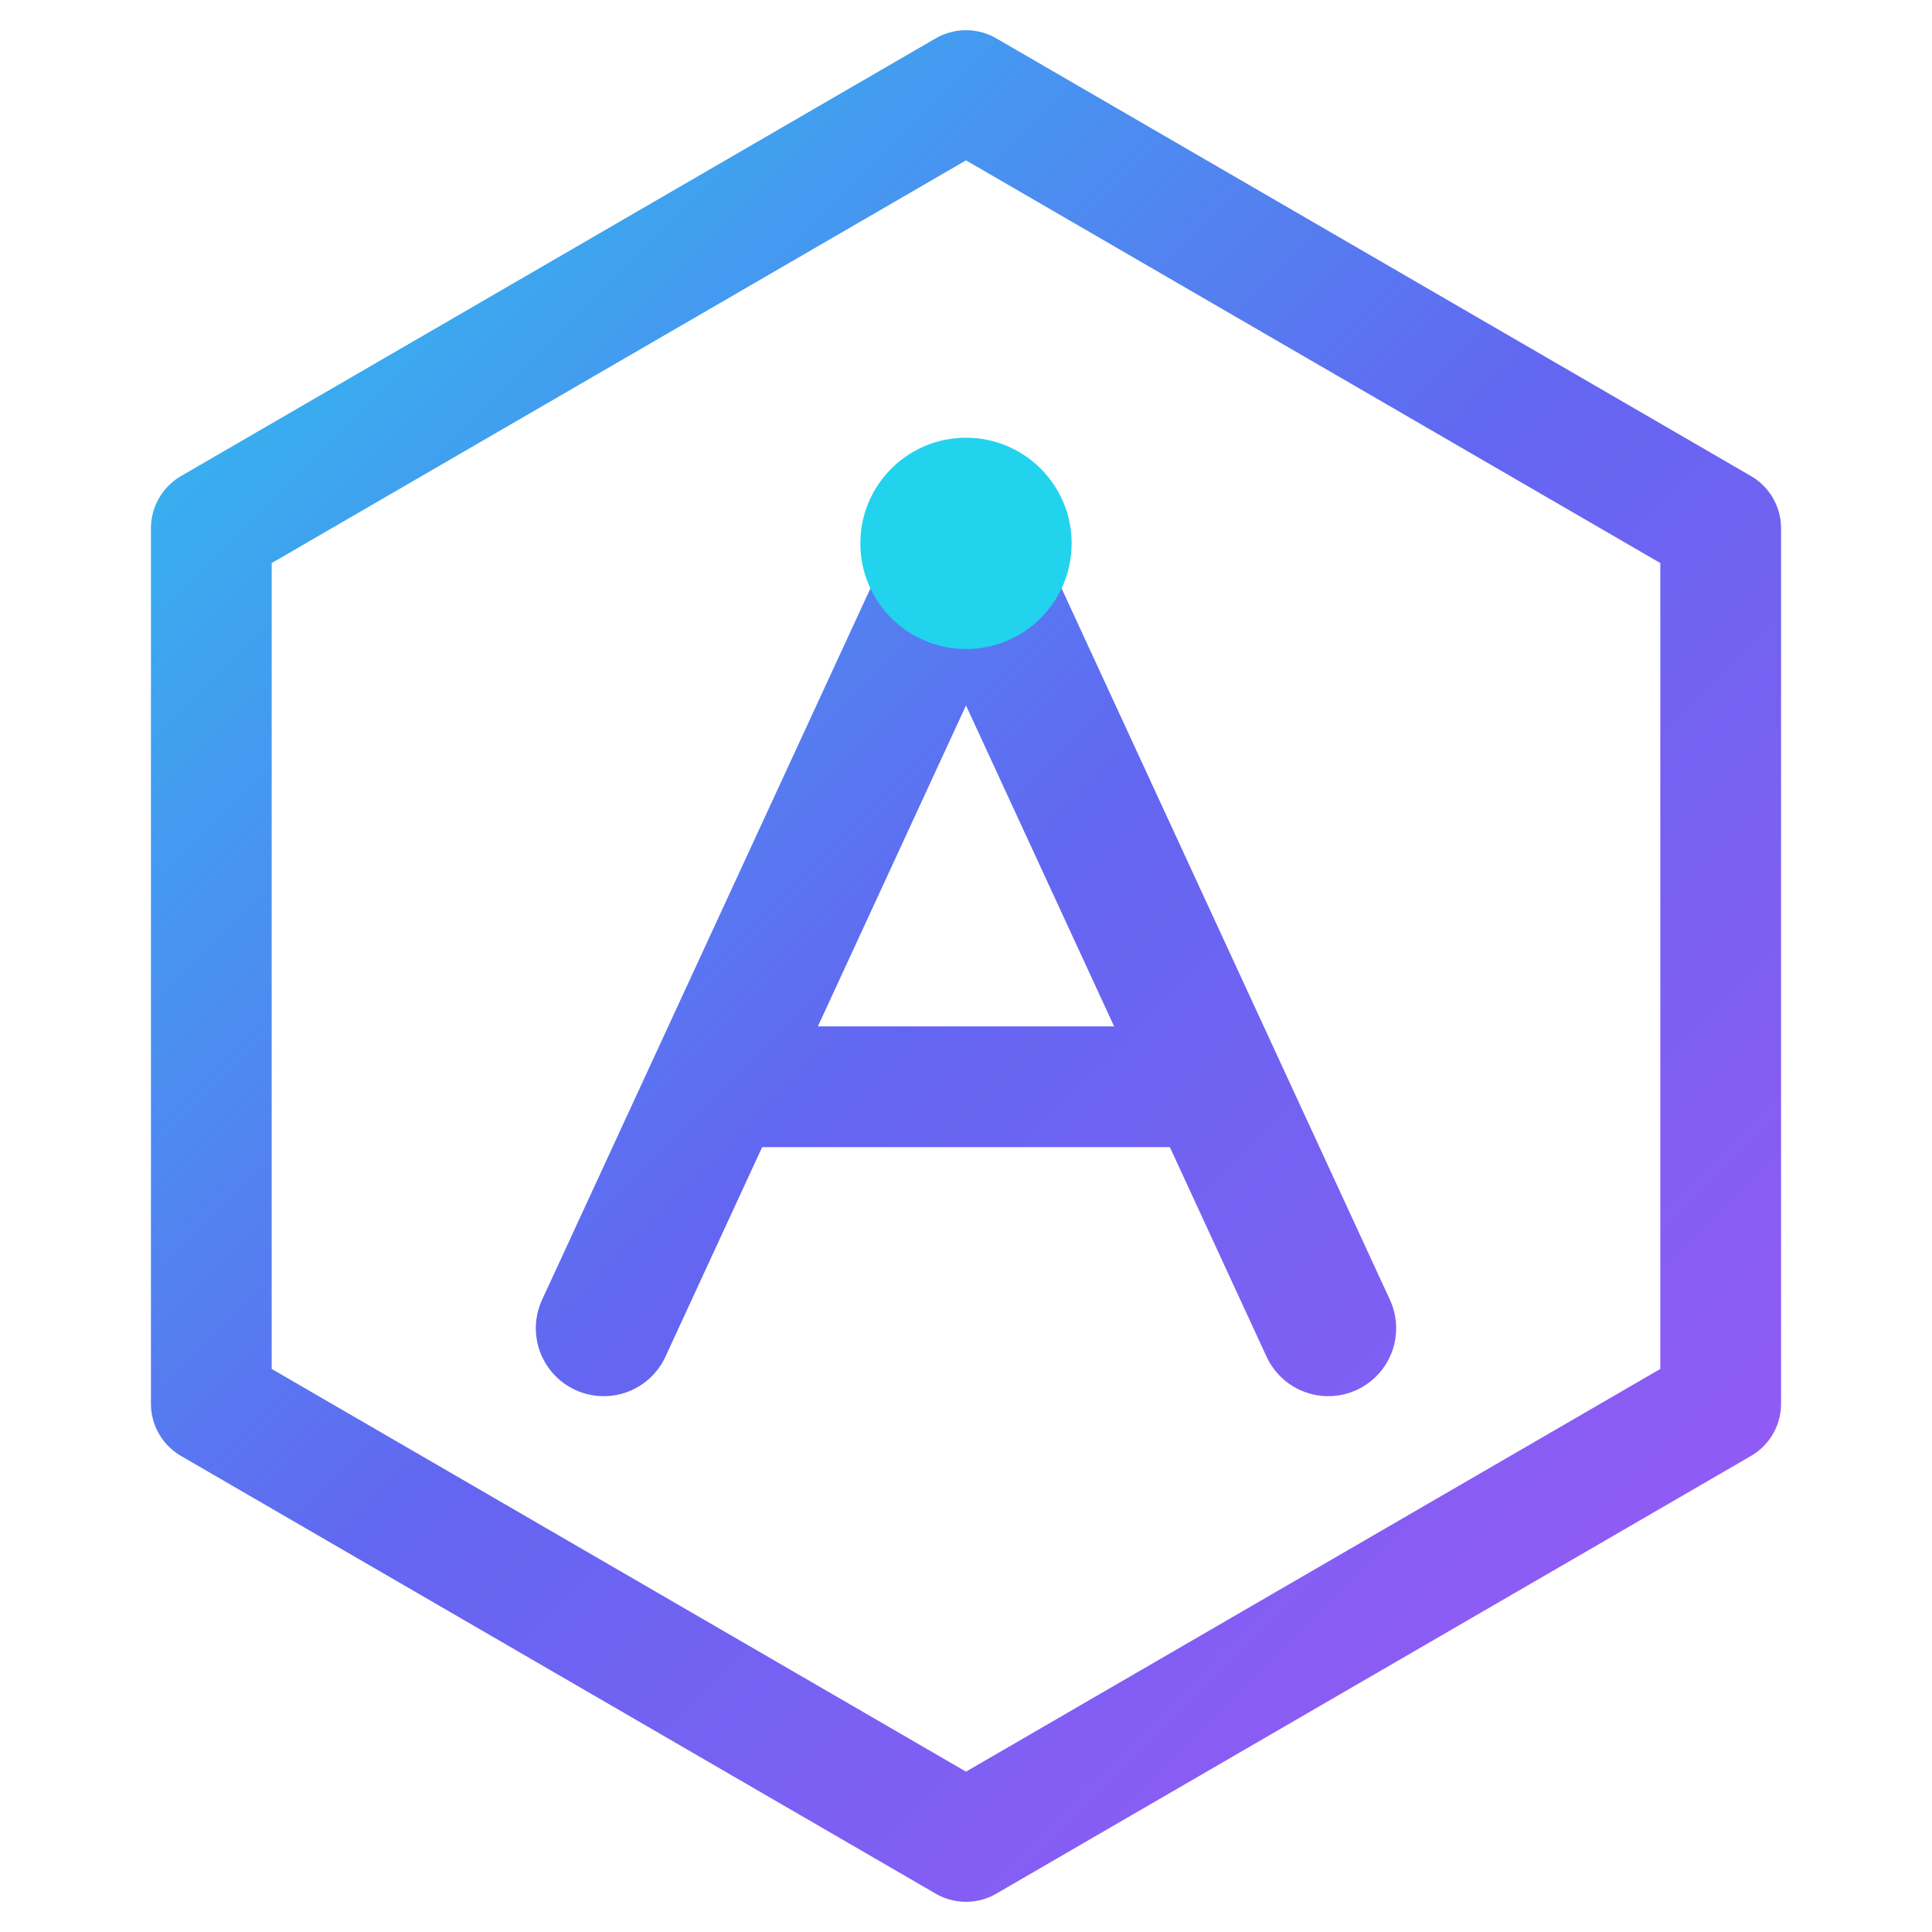
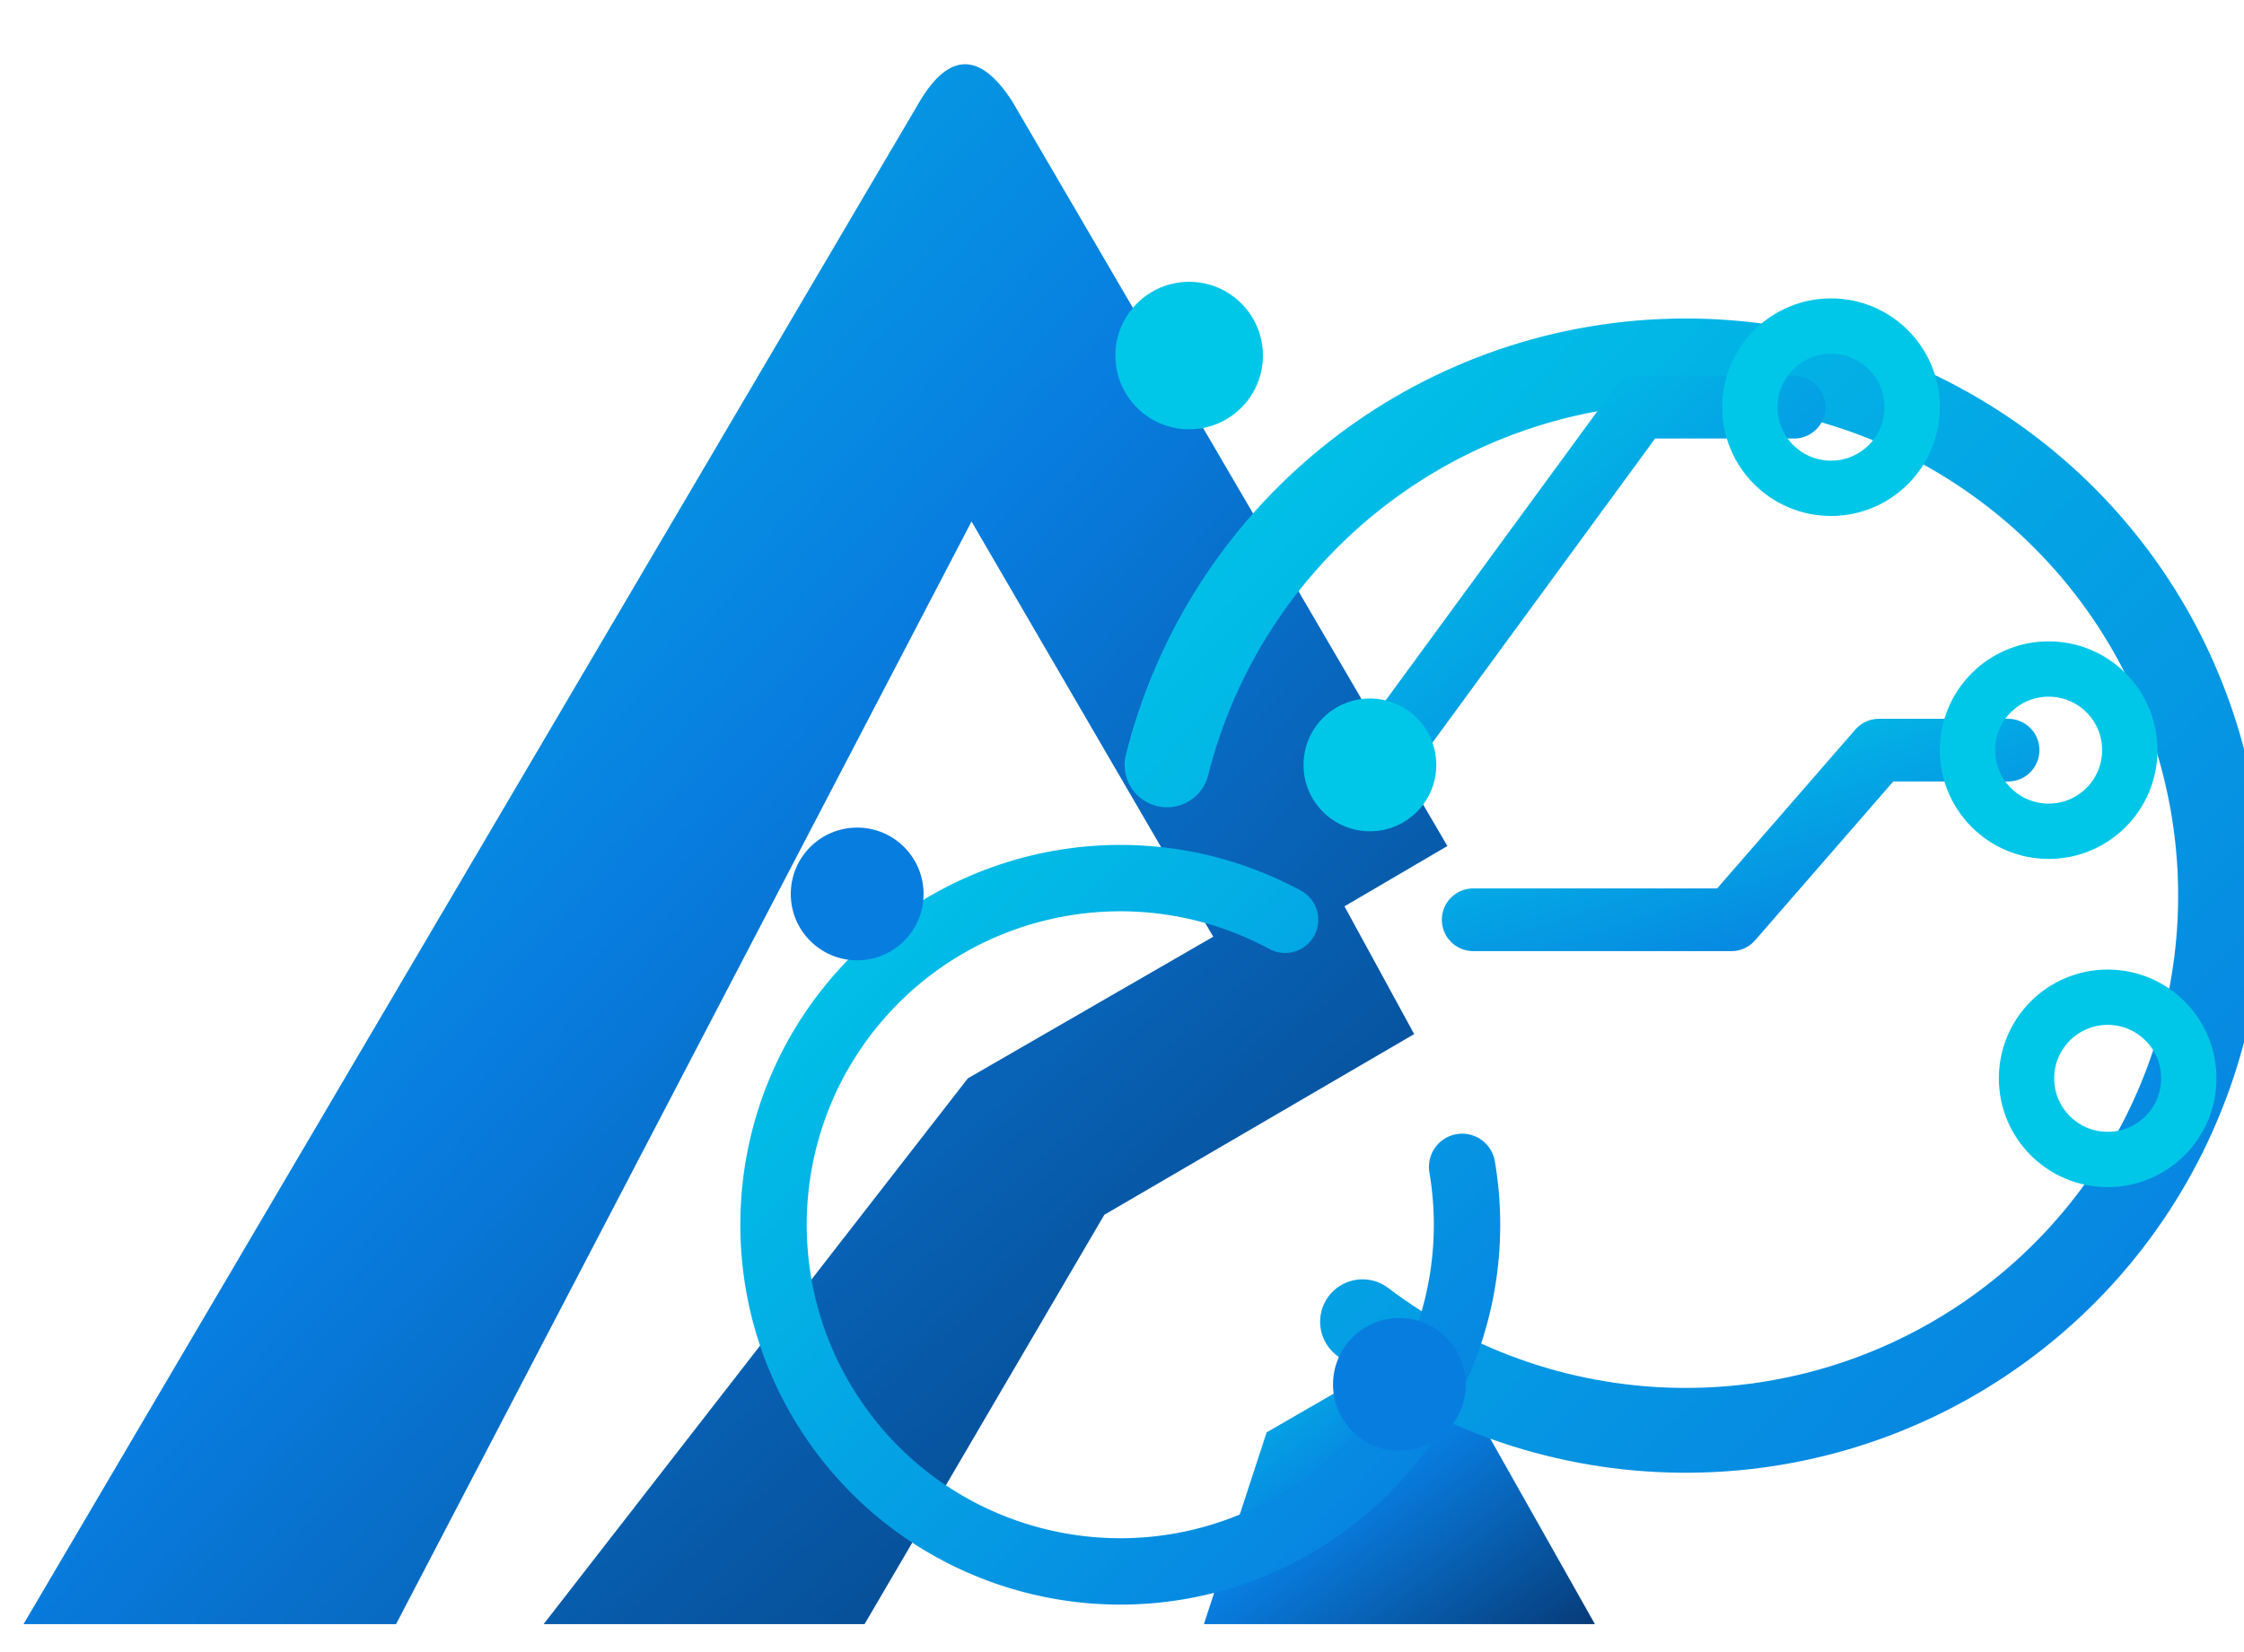
- <svg xmlns="http://www.w3.org/2000/svg" viewBox="0 0 64 64" fill="none">
+ <svg xmlns="http://www.w3.org/2000/svg" viewBox="78 24 584 430">
  <defs>
-     <linearGradient id="g" x1="0" y1="0" x2="64" y2="64" gradientUnits="userSpaceOnUse">
-       <stop offset="0" stop-color="#22d3ee" />
-       <stop offset="0.5" stop-color="#6366f1" />
-       <stop offset="1" stop-color="#a855f7" />
+     <linearGradient id="blue" x1="0" y1="0" x2="1" y2="1">
+       <stop stop-color="#00C7E8" />
+       <stop offset=".48" stop-color="#087DE0" />
+       <stop offset="1" stop-color="#073B78" />
+     </linearGradient>
+     <linearGradient id="navy" x1="0" y1="0" x2="1" y2="1">
+       <stop stop-color="#087DE0" />
+       <stop offset="1" stop-color="#073B78" />
+     </linearGradient>
+     <linearGradient id="cyan" x1="0" y1="0" x2="1" y2="1">
+       <stop stop-color="#00C7E8" />
+       <stop offset="1" stop-color="#087DE0" />
    </linearGradient>
  </defs>
-   <path d="M32 3 57 17.5v29L32 61 7 46.5v-29L32 3Z" stroke="url(#g)" stroke-width="4" stroke-linejoin="round" />
-   <path d="M20 44 32 18l12 26" stroke="url(#g)" stroke-width="4.5" stroke-linecap="round" stroke-linejoin="round" />
-   <path d="M25 36h14" stroke="url(#g)" stroke-width="4" stroke-linecap="round" />
-   <circle cx="32" cy="18" r="3.5" fill="#22d3ee" />
+   <g transform="translate(15 10) scale(.96)">
+     <g stroke-linecap="round" stroke-linejoin="round">
+       <path d="M72 455 L315 42 Q327 22 340 42 L458 244 L400 278 L329 156 L173 455 Z" fill="url(#blue)" />
+       <path d="M213 455 L300 455 L365 344 L449 295 L425 251 L328 307 Z" fill="url(#navy)" />
+       <path d="M392 455 L498 455 L454 377 L409 403 Z" fill="url(#blue)" />
+       <path d="M382 222 A145 145 0 1 1 435 373" fill="none" stroke="url(#cyan)" stroke-width="23" />
+       <path d="M414 264 A94 94 0 1 0 462 331" fill="none" stroke="url(#cyan)" stroke-width="18" />
+       <path d="M439 222 L510 125 L552 125" fill="none" stroke="url(#cyan)" stroke-width="17" />
+       <path d="M465 264 L535 264 L575 218 L610 218" fill="none" stroke="url(#cyan)" stroke-width="17" />
+       <path d="M470 307 L620 307" fill="none" stroke="url(#cyan)" stroke-width="17" />
+       <circle cx="562" cy="125" r="22" fill="none" stroke="#00C7E8" stroke-width="15" />
+       <circle cx="621" cy="218" r="22" fill="none" stroke="#00C7E8" stroke-width="15" />
+       <circle cx="637" cy="307" r="22" fill="none" stroke="#00C7E8" stroke-width="15" />
+       <circle cx="437" cy="222" r="18" fill="#00C7E8" />
+       <circle cx="388" cy="111" r="20" fill="#00C7E8" />
+       <circle cx="298" cy="257" r="18" fill="#087DE0" />
+       <circle cx="445" cy="390" r="18" fill="#087DE0" />
+     </g>
+   </g>
</svg>
